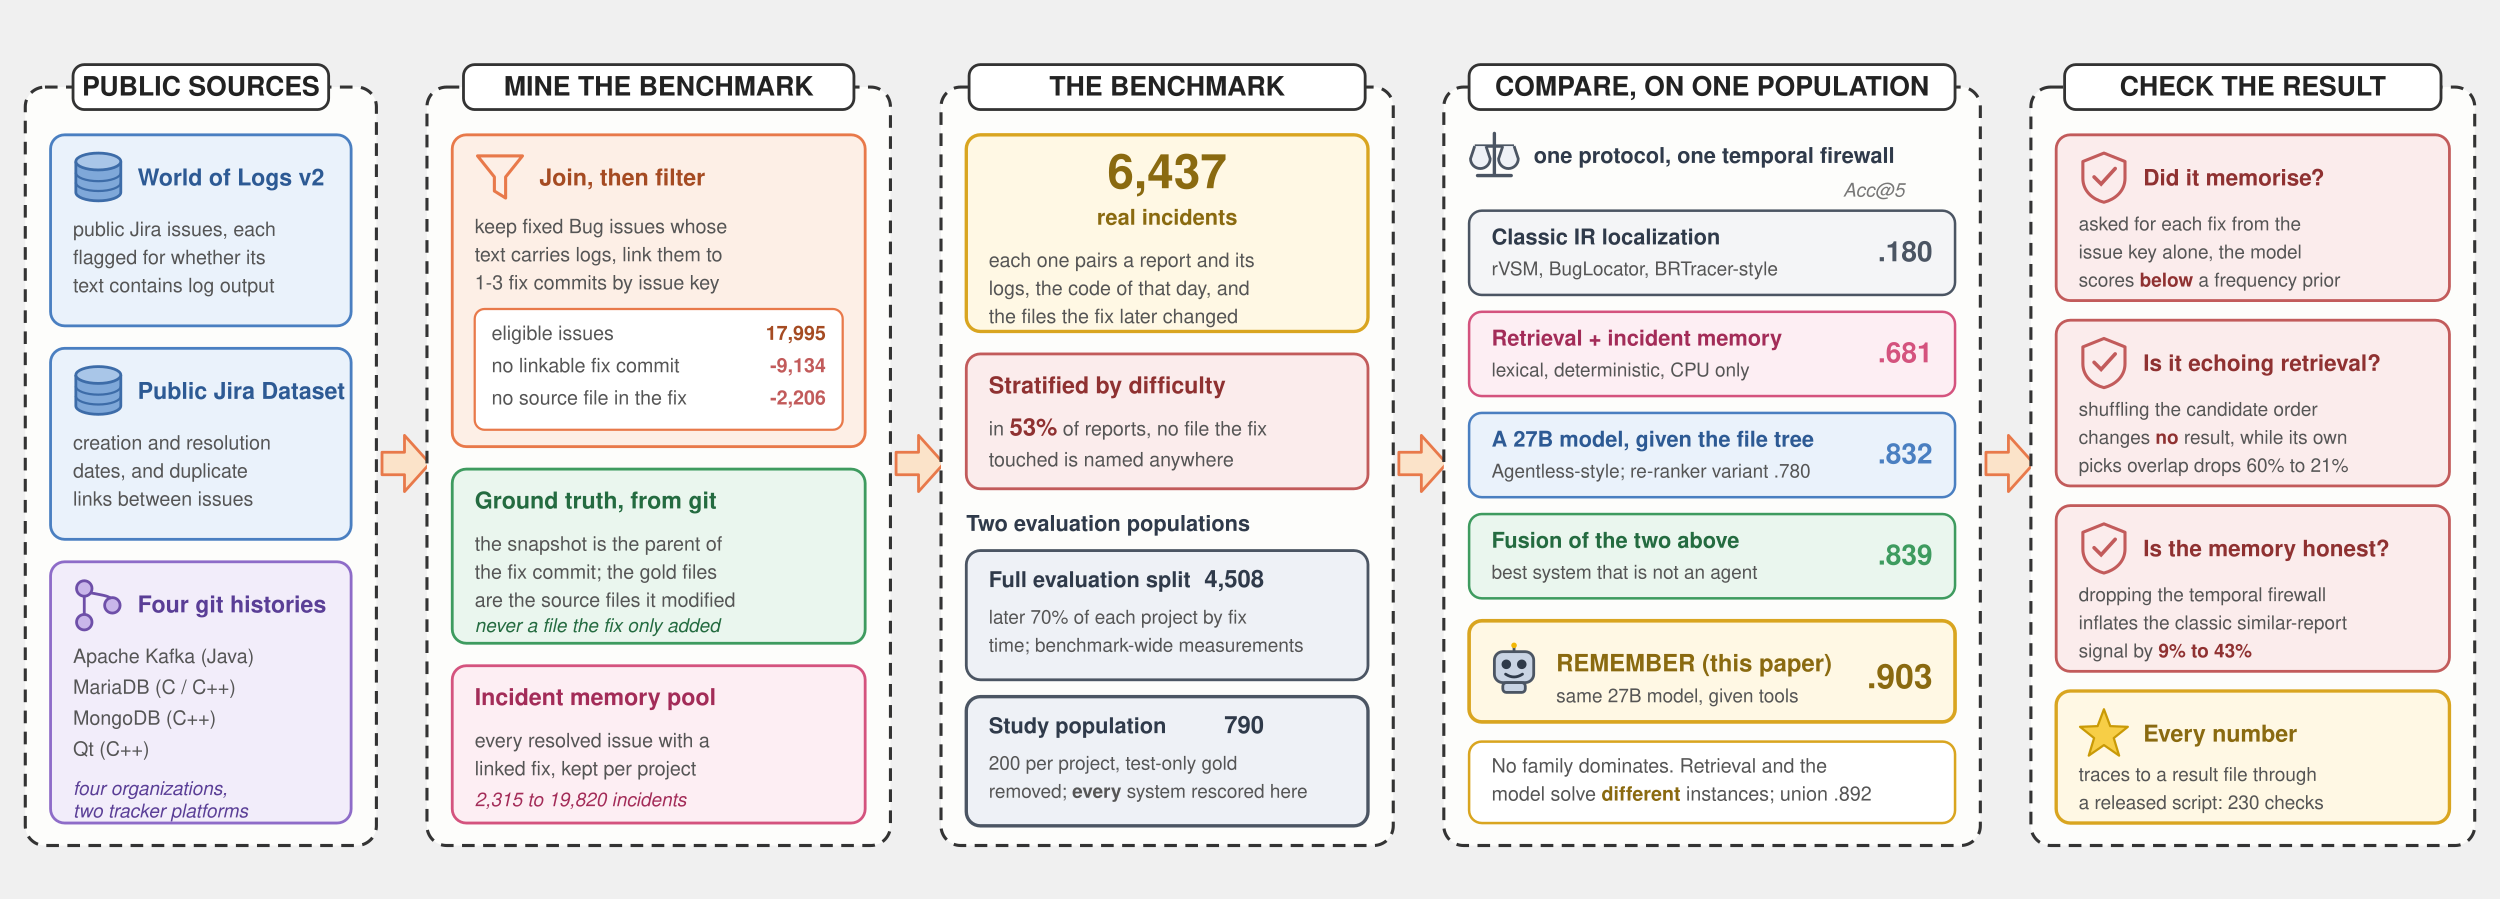
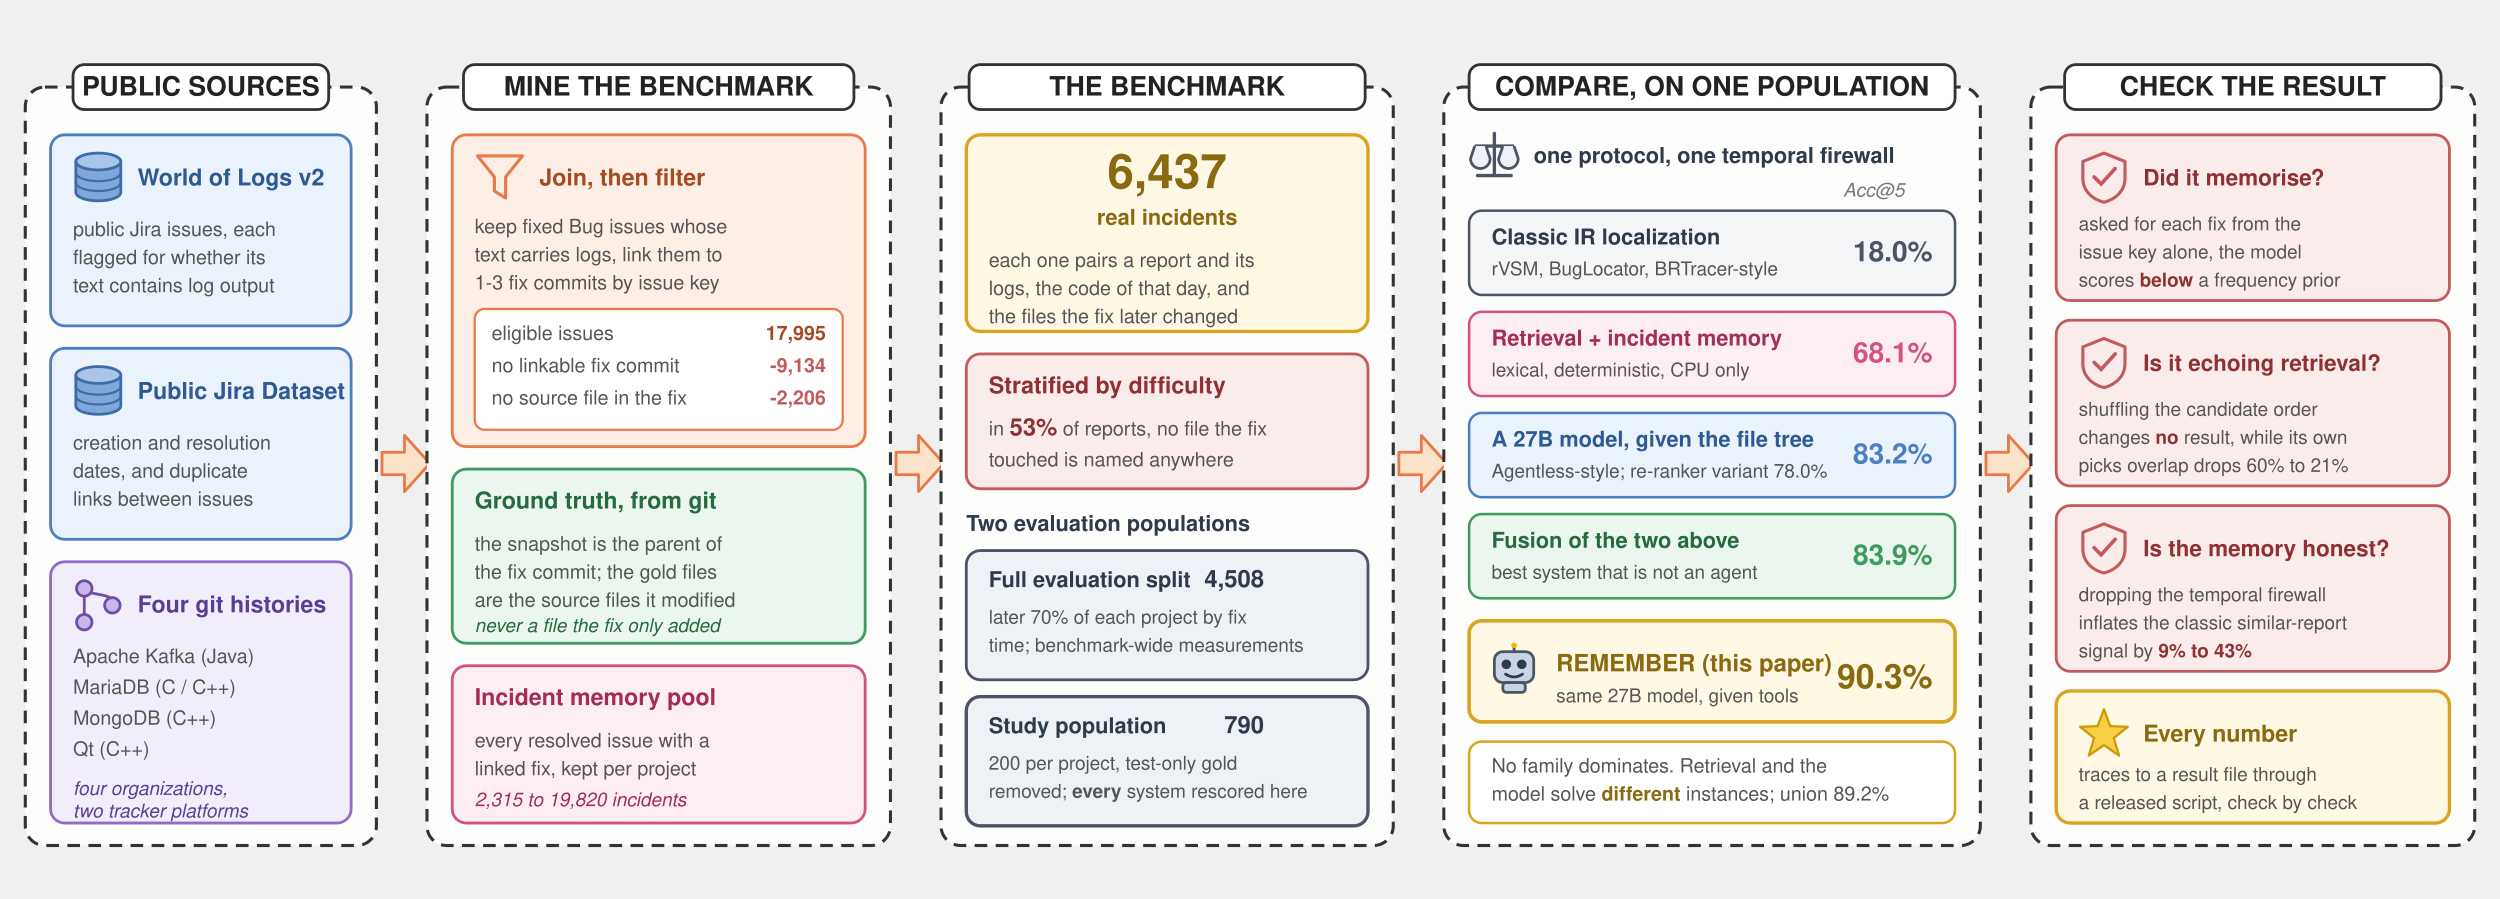
<svg xmlns="http://www.w3.org/2000/svg" viewBox="0 0 1780 640" font-family="Helvetica, Arial, sans-serif">
  <defs>
    <g id="i-db">
      <path d="M2,7 v22 a16,6 0 0 0 32 0 v-22" fill="#7FA8D9" stroke="#3D6CA8" stroke-width="2" />
      <ellipse cx="18" cy="7" rx="16" ry="6" fill="#A9C6E8" stroke="#3D6CA8" stroke-width="2" />
      <path d="M2,15 a16,6 0 0 0 32 0 M2,22 a16,6 0 0 0 32 0" fill="none" stroke="#3D6CA8" stroke-width="1.6" />
    </g>
    <g id="i-git">
      <circle cx="8" cy="7" r="5.5" fill="#C9B6EA" stroke="#6E4FA8" stroke-width="2" />
      <circle cx="8" cy="31" r="5.5" fill="#C9B6EA" stroke="#6E4FA8" stroke-width="2" />
      <circle cx="28" cy="19" r="5.5" fill="#C9B6EA" stroke="#6E4FA8" stroke-width="2" />
      <path d="M8,12.5 v13 M12,10 C22,12 24,12 27,14" fill="none" stroke="#6E4FA8" stroke-width="2" />
    </g>
    <g id="i-filter">
      <path d="M2,3 h32 l-12,15 v15 l-8,-5 v-10 z" fill="#FDEFE6" stroke="#E8794A" stroke-width="2.2" stroke-linejoin="round" />
    </g>
    <g id="i-star">
      <polygon points="18,1 22.5,13 35,13.5 25,21.5 28.8,34 18,26.5 7.2,34 11,21.5 1,13.5 13.5,13" fill="#F7CE46" stroke="#C99A06" stroke-width="1.6" stroke-linejoin="round" />
    </g>
    <g id="i-shield">
      <path d="M18,1 L33,7 v12 c0,9 -7,15 -15,17 C10,34 3,28 3,19 V7 Z" fill="#FBECEC" stroke="#C25B5B" stroke-width="2.2" stroke-linejoin="round" />
      <path d="M11,18 l5,5 l10,-11" fill="none" stroke="#C25B5B" stroke-width="2.6" stroke-linecap="round" />
    </g>
    <g id="i-scale">
      <path d="M18,3 v30 M6,33 h24" stroke="#4B5563" stroke-width="2.4" stroke-linecap="round" fill="none" />
      <path d="M4,12 h28" stroke="#4B5563" stroke-width="2.4" />
      <path d="M4,12 l-3,9 a7,7 0 0 0 14,0 l-3,-9" fill="#EEF1F6" stroke="#4B5563" stroke-width="2" />
      <path d="M32,12 l3,9 a7,7 0 0 1 -14,0 l3,-9" fill="#EEF1F6" stroke="#4B5563" stroke-width="2" />
    </g>
    <g id="i-robot">
      <line x1="18" y1="6" x2="18" y2="1" stroke="#4B5563" stroke-width="2" />
      <circle cx="18" cy="1.5" r="2" fill="#F2B705" />
      <rect x="4" y="6" width="28" height="22" rx="6" fill="#C9D4E4" stroke="#4B5563" stroke-width="2" />
      <circle cx="12.5" cy="15" r="3.4" fill="#2F3A4A" />
      <circle cx="23.5" cy="15" r="3.4" fill="#2F3A4A" />
      <path d="M12,22 q6,4 12,0" fill="none" stroke="#2F3A4A" stroke-width="2" stroke-linecap="round" />
      <rect x="10" y="28" width="16" height="7" rx="2.5" fill="#C9D4E4" stroke="#4B5563" stroke-width="2" />
    </g>
  </defs>
  <rect x="18" y="62" width="250" height="540" rx="14" fill="#FDFDFB" stroke="#333" stroke-width="2.2" stroke-dasharray="9 6" />
  <rect x="52" y="46" width="182" height="32" rx="8" fill="#FFF" stroke="#333" stroke-width="2" />
  <text x="143" y="68" font-size="19" font-weight="bold" text-anchor="middle" fill="#222">PUBLIC SOURCES</text>
  <rect x="36" y="96" width="214" height="136" rx="10" fill="#EAF2FB" stroke="#4A7FC1" stroke-width="2" />
  <use href="#i-db" x="52" y="108" />
  <text x="98" y="132" font-size="16.5" font-weight="bold" fill="#2D5A94">World of Logs v2</text>
  <text x="52" y="168" font-size="14" fill="#555">public Jira issues, each</text>
  <text x="52" y="188" font-size="14" fill="#555">flagged for whether its</text>
  <text x="52" y="208" font-size="14" fill="#555">text contains log output</text>
  <rect x="36" y="248" width="214" height="136" rx="10" fill="#EAF2FB" stroke="#4A7FC1" stroke-width="2" />
  <use href="#i-db" x="52" y="260" />
  <text x="98" y="284" font-size="16.5" font-weight="bold" fill="#2D5A94">Public Jira Dataset</text>
  <text x="52" y="320" font-size="14" fill="#555">creation and resolution</text>
  <text x="52" y="340" font-size="14" fill="#555">dates, and duplicate</text>
  <text x="52" y="360" font-size="14" fill="#555">links between issues</text>
  <rect x="36" y="400" width="214" height="186" rx="10" fill="#F2EDFA" stroke="#8E6CC8" stroke-width="2" />
  <use href="#i-git" x="52" y="412" />
  <text x="98" y="436" font-size="16.5" font-weight="bold" fill="#5A3E96">Four git histories</text>
  <text x="52" y="472" font-size="14" fill="#555">Apache Kafka (Java)</text>
  <text x="52" y="494" font-size="14" fill="#555">MariaDB (C / C++)</text>
  <text x="52" y="516" font-size="14" fill="#555">MongoDB (C++)</text>
  <text x="52" y="538" font-size="14" fill="#555">Qt (C++)</text>
  <text x="52" y="566" font-size="13.5" font-style="italic" fill="#5A3E96">four organizations,</text>
  <text x="52" y="582" font-size="13.5" font-style="italic" fill="#5A3E96">two tracker platforms</text>
  <polygon points="272,322 288,322 288,310 306,330 288,350 288,338 272,338" fill="#FBE3C9" stroke="#E8794A" stroke-width="2" stroke-linejoin="round" />
  <rect x="304" y="62" width="330" height="540" rx="14" fill="#FDFDFB" stroke="#333" stroke-width="2.2" stroke-dasharray="9 6" />
  <rect x="330" y="46" width="278" height="32" rx="8" fill="#FFF" stroke="#333" stroke-width="2" />
  <text x="469" y="68" font-size="19" font-weight="bold" text-anchor="middle" fill="#222">MINE THE BENCHMARK</text>
  <rect x="322" y="96" width="294" height="222" rx="10" fill="#FDEFE6" stroke="#E8794A" stroke-width="2" />
  <use href="#i-filter" x="338" y="108" />
  <text x="384" y="132" font-size="16.5" font-weight="bold" fill="#A54B22">Join, then filter</text>
  <text x="338" y="166" font-size="14" fill="#555">keep fixed Bug issues whose</text>
  <text x="338" y="186" font-size="14" fill="#555">text carries logs, link them to</text>
  <text x="338" y="206" font-size="14" fill="#555">1-3 fix commits by issue key</text>
  <rect x="338" y="220" width="262" height="86" rx="7" fill="#FFF" stroke="#E8794A" stroke-width="1.6" />
  <text x="350" y="242" font-size="14" fill="#555">eligible issues</text>
  <text x="588" y="242" font-size="14" font-weight="bold" text-anchor="end" fill="#A54B22">17,995</text>
  <text x="350" y="265" font-size="14" fill="#555">no linkable fix commit</text>
  <text x="588" y="265" font-size="14" font-weight="bold" text-anchor="end" fill="#C25B5B">-9,134</text>
  <text x="350" y="288" font-size="14" fill="#555">no source file in the fix</text>
  <text x="588" y="288" font-size="14" font-weight="bold" text-anchor="end" fill="#C25B5B">-2,206</text>
  <rect x="322" y="334" width="294" height="124" rx="10" fill="#EAF6EE" stroke="#3E9B5F" stroke-width="2" />
  <text x="338" y="362" font-size="16.5" font-weight="bold" fill="#246B40">Ground truth, from git</text>
  <text x="338" y="392" font-size="14" fill="#555">the snapshot is the parent of</text>
  <text x="338" y="412" font-size="14" fill="#555">the fix commit; the gold files</text>
  <text x="338" y="432" font-size="14" fill="#555">are the source files it modified</text>
  <text x="338" y="450" font-size="13.5" font-style="italic" fill="#246B40">never a file the fix only added</text>
  <rect x="322" y="474" width="294" height="112" rx="10" fill="#FDEEF3" stroke="#D4537E" stroke-width="2" />
  <text x="338" y="502" font-size="16.5" font-weight="bold" fill="#A32C58">Incident memory pool</text>
  <text x="338" y="532" font-size="14" fill="#555">every resolved issue with a</text>
  <text x="338" y="552" font-size="14" fill="#555">linked fix, kept per project</text>
  <text x="338" y="574" font-size="13.5" font-style="italic" fill="#A32C58">2,315 to 19,820 incidents</text>
  <polygon points="638,322 654,322 654,310 672,330 654,350 654,338 638,338" fill="#FBE3C9" stroke="#E8794A" stroke-width="2" stroke-linejoin="round" />
  <rect x="670" y="62" width="322" height="540" rx="14" fill="#FDFDFB" stroke="#333" stroke-width="2.2" stroke-dasharray="9 6" />
  <rect x="690" y="46" width="282" height="32" rx="8" fill="#FFF" stroke="#333" stroke-width="2" />
  <text x="831" y="68" font-size="19" font-weight="bold" text-anchor="middle" fill="#222">THE BENCHMARK</text>
  <rect x="688" y="96" width="286" height="140" rx="10" fill="#FFF8E4" stroke="#D9A520" stroke-width="2.4" />
  <text x="831" y="134" font-size="34" font-weight="bold" text-anchor="middle" fill="#8A6A10">6,437</text>
  <text x="831" y="160" font-size="15.5" font-weight="bold" text-anchor="middle" fill="#8A6A10">real incidents</text>
  <text x="704" y="190" font-size="14" fill="#555">each one pairs a report and its</text>
  <text x="704" y="210" font-size="14" fill="#555">logs, the code of that day, and</text>
  <text x="704" y="230" font-size="14" fill="#555">the files the fix later changed</text>
  <rect x="688" y="252" width="286" height="96" rx="10" fill="#FBECEC" stroke="#C25B5B" stroke-width="2" />
  <text x="704" y="280" font-size="16.5" font-weight="bold" fill="#8F3131">Stratified by difficulty</text>
  <text x="704" y="310" font-size="14" fill="#555">in <tspan font-weight="bold" font-size="17" fill="#8F3131">53%</tspan> of reports, no file the fix</text>
  <text x="704" y="332" font-size="14" fill="#555">touched is named anywhere</text>
  <text x="688" y="378" font-size="15.5" font-weight="bold" fill="#2F3A4A">Two evaluation populations</text>
  <rect x="688" y="392" width="286" height="92" rx="10" fill="#EEF1F6" stroke="#4B5563" stroke-width="2" />
  <text x="704" y="418" font-size="15.5" font-weight="bold" fill="#2F3A4A">Full evaluation split</text>
  <text x="900" y="418" font-size="17" font-weight="bold" text-anchor="end" fill="#2F3A4A">4,508</text>
  <text x="704" y="444" font-size="13.5" fill="#555">later 70% of each project by fix</text>
  <text x="704" y="464" font-size="13.5" fill="#555">time; benchmark-wide measurements</text>
  <rect x="688" y="496" width="286" height="92" rx="10" fill="#EEF1F6" stroke="#4B5563" stroke-width="2.4" />
  <text x="704" y="522" font-size="15.5" font-weight="bold" fill="#2F3A4A">Study population</text>
  <text x="900" y="522" font-size="17" font-weight="bold" text-anchor="end" fill="#2F3A4A">790</text>
  <text x="704" y="548" font-size="13.5" fill="#555">200 per project, test-only gold</text>
  <text x="704" y="568" font-size="13.5" fill="#555">removed; <tspan font-weight="bold">every</tspan> system rescored here</text>
  <polygon points="996,322 1012,322 1012,310 1030,330 1012,350 1012,338 996,338" fill="#FBE3C9" stroke="#E8794A" stroke-width="2" stroke-linejoin="round" />
  <rect x="1028" y="62" width="382" height="540" rx="14" fill="#FDFDFB" stroke="#333" stroke-width="2.2" stroke-dasharray="9 6" />
  <rect x="1046" y="46" width="346" height="32" rx="8" fill="#FFF" stroke="#333" stroke-width="2" />
  <text x="1219" y="68" font-size="19" font-weight="bold" text-anchor="middle" fill="#222">COMPARE, ON ONE POPULATION</text>
  <use href="#i-scale" x="1046" y="92" />
  <text x="1092" y="116" font-size="15.5" font-weight="bold" fill="#2F3A4A">one protocol, one temporal firewall</text>
  <text x="1356" y="140" font-size="13.5" font-style="italic" text-anchor="end" fill="#777">Acc@5</text>
  <rect x="1046" y="150" width="346" height="60" rx="9" fill="#F4F5F7" stroke="#4B5563" stroke-width="1.8" />
  <text x="1062" y="174" font-size="15.5" font-weight="bold" fill="#2F3A4A">Classic IR localization</text>
  <text x="1062" y="196" font-size="13.5" fill="#555">rVSM, BugLocator, BRTracer-style</text>
-   <text x="1376" y="186" font-size="20" font-weight="bold" text-anchor="end" fill="#4B5563">.180</text>
+   <text x="1376" y="186" font-size="20" font-weight="bold" text-anchor="end" fill="#4B5563">18.0%</text>
  <rect x="1046" y="222" width="346" height="60" rx="9" fill="#FDEEF3" stroke="#D4537E" stroke-width="1.8" />
  <text x="1062" y="246" font-size="15.5" font-weight="bold" fill="#A32C58">Retrieval + incident memory</text>
  <text x="1062" y="268" font-size="13.5" fill="#555">lexical, deterministic, CPU only</text>
-   <text x="1376" y="258" font-size="20" font-weight="bold" text-anchor="end" fill="#D4537E">.681</text>
+   <text x="1376" y="258" font-size="20" font-weight="bold" text-anchor="end" fill="#D4537E">68.1%</text>
  <rect x="1046" y="294" width="346" height="60" rx="9" fill="#EAF2FB" stroke="#4A7FC1" stroke-width="1.8" />
  <text x="1062" y="318" font-size="15.5" font-weight="bold" fill="#2D5A94">A 27B model, given the file tree</text>
-   <text x="1062" y="340" font-size="13.5" fill="#555">Agentless-style; re-ranker variant .780</text>
-   <text x="1376" y="330" font-size="20" font-weight="bold" text-anchor="end" fill="#4A7FC1">.832</text>
+   <text x="1062" y="340" font-size="13.5" fill="#555">Agentless-style; re-ranker variant 78.0%</text>
+   <text x="1376" y="330" font-size="20" font-weight="bold" text-anchor="end" fill="#4A7FC1">83.2%</text>
  <rect x="1046" y="366" width="346" height="60" rx="9" fill="#EAF6EE" stroke="#3E9B5F" stroke-width="1.8" />
  <text x="1062" y="390" font-size="15.5" font-weight="bold" fill="#246B40">Fusion of the two above</text>
  <text x="1062" y="412" font-size="13.5" fill="#555">best system that is not an agent</text>
-   <text x="1376" y="402" font-size="20" font-weight="bold" text-anchor="end" fill="#3E9B5F">.839</text>
+   <text x="1376" y="402" font-size="20" font-weight="bold" text-anchor="end" fill="#3E9B5F">83.9%</text>
  <rect x="1046" y="442" width="346" height="72" rx="9" fill="#FFF8E4" stroke="#D9A520" stroke-width="2.6" />
  <use href="#i-robot" x="1060" y="458" />
  <text x="1108" y="478" font-size="17" font-weight="bold" fill="#8A6A10">REMEMBER (this paper)</text>
  <text x="1108" y="500" font-size="13.5" fill="#555">same 27B model, given tools</text>
-   <text x="1376" y="490" font-size="24" font-weight="bold" text-anchor="end" fill="#8A6A10">.903</text>
+   <text x="1376" y="490" font-size="24" font-weight="bold" text-anchor="end" fill="#8A6A10">90.3%</text>
  <rect x="1046" y="528" width="346" height="58" rx="9" fill="#FFF" stroke="#D9A520" stroke-width="1.8" />
  <text x="1062" y="550" font-size="14" fill="#555">No family dominates. Retrieval and the</text>
-   <text x="1062" y="570" font-size="14" fill="#555">model solve <tspan font-weight="bold" fill="#8A6A10">different</tspan> instances; union .892</text>
+   <text x="1062" y="570" font-size="14" fill="#555">model solve <tspan font-weight="bold" fill="#8A6A10">different</tspan> instances; union 89.2%</text>
  <polygon points="1414,322 1430,322 1430,310 1448,330 1430,350 1430,338 1414,338" fill="#FBE3C9" stroke="#E8794A" stroke-width="2" stroke-linejoin="round" />
  <rect x="1446" y="62" width="316" height="540" rx="14" fill="#FDFDFB" stroke="#333" stroke-width="2.2" stroke-dasharray="9 6" />
  <rect x="1470" y="46" width="268" height="32" rx="8" fill="#FFF" stroke="#333" stroke-width="2" />
  <text x="1604" y="68" font-size="19" font-weight="bold" text-anchor="middle" fill="#222">CHECK THE RESULT</text>
  <rect x="1464" y="96" width="280" height="118" rx="10" fill="#FBECEC" stroke="#C25B5B" stroke-width="2" />
  <use href="#i-shield" x="1480" y="108" />
  <text x="1526" y="132" font-size="16" font-weight="bold" fill="#8F3131">Did it memorise?</text>
  <text x="1480" y="164" font-size="13.5" fill="#555">asked for each fix from the</text>
  <text x="1480" y="184" font-size="13.5" fill="#555">issue key alone, the model</text>
  <text x="1480" y="204" font-size="13.5" fill="#555">scores <tspan font-weight="bold" fill="#8F3131">below</tspan> a frequency prior</text>
  <rect x="1464" y="228" width="280" height="118" rx="10" fill="#FBECEC" stroke="#C25B5B" stroke-width="2" />
  <use href="#i-shield" x="1480" y="240" />
  <text x="1526" y="264" font-size="16" font-weight="bold" fill="#8F3131">Is it echoing retrieval?</text>
  <text x="1480" y="296" font-size="13.5" fill="#555">shuffling the candidate order</text>
  <text x="1480" y="316" font-size="13.5" fill="#555">changes <tspan font-weight="bold" fill="#8F3131">no</tspan> result, while its own</text>
  <text x="1480" y="336" font-size="13.5" fill="#555">picks overlap drops 60% to 21%</text>
  <rect x="1464" y="360" width="280" height="118" rx="10" fill="#FBECEC" stroke="#C25B5B" stroke-width="2" />
  <use href="#i-shield" x="1480" y="372" />
  <text x="1526" y="396" font-size="16" font-weight="bold" fill="#8F3131">Is the memory honest?</text>
  <text x="1480" y="428" font-size="13.5" fill="#555">dropping the temporal firewall</text>
  <text x="1480" y="448" font-size="13.5" fill="#555">inflates the classic similar-report</text>
  <text x="1480" y="468" font-size="13.5" fill="#555">signal by <tspan font-weight="bold" fill="#8F3131">9% to 43%</tspan>
  </text>
  <rect x="1464" y="492" width="280" height="94" rx="10" fill="#FFF8E4" stroke="#D9A520" stroke-width="2.4" />
  <use href="#i-star" x="1480" y="504" />
  <text x="1526" y="528" font-size="16.5" font-weight="bold" fill="#8A6A10">Every number</text>
  <text x="1480" y="556" font-size="13.5" fill="#555">traces to a result file through</text>
-   <text x="1480" y="576" font-size="13.5" fill="#555">a released script: 230 checks</text>
+   <text x="1480" y="576" font-size="13.5" fill="#555">a released script, check by check</text>
</svg>
